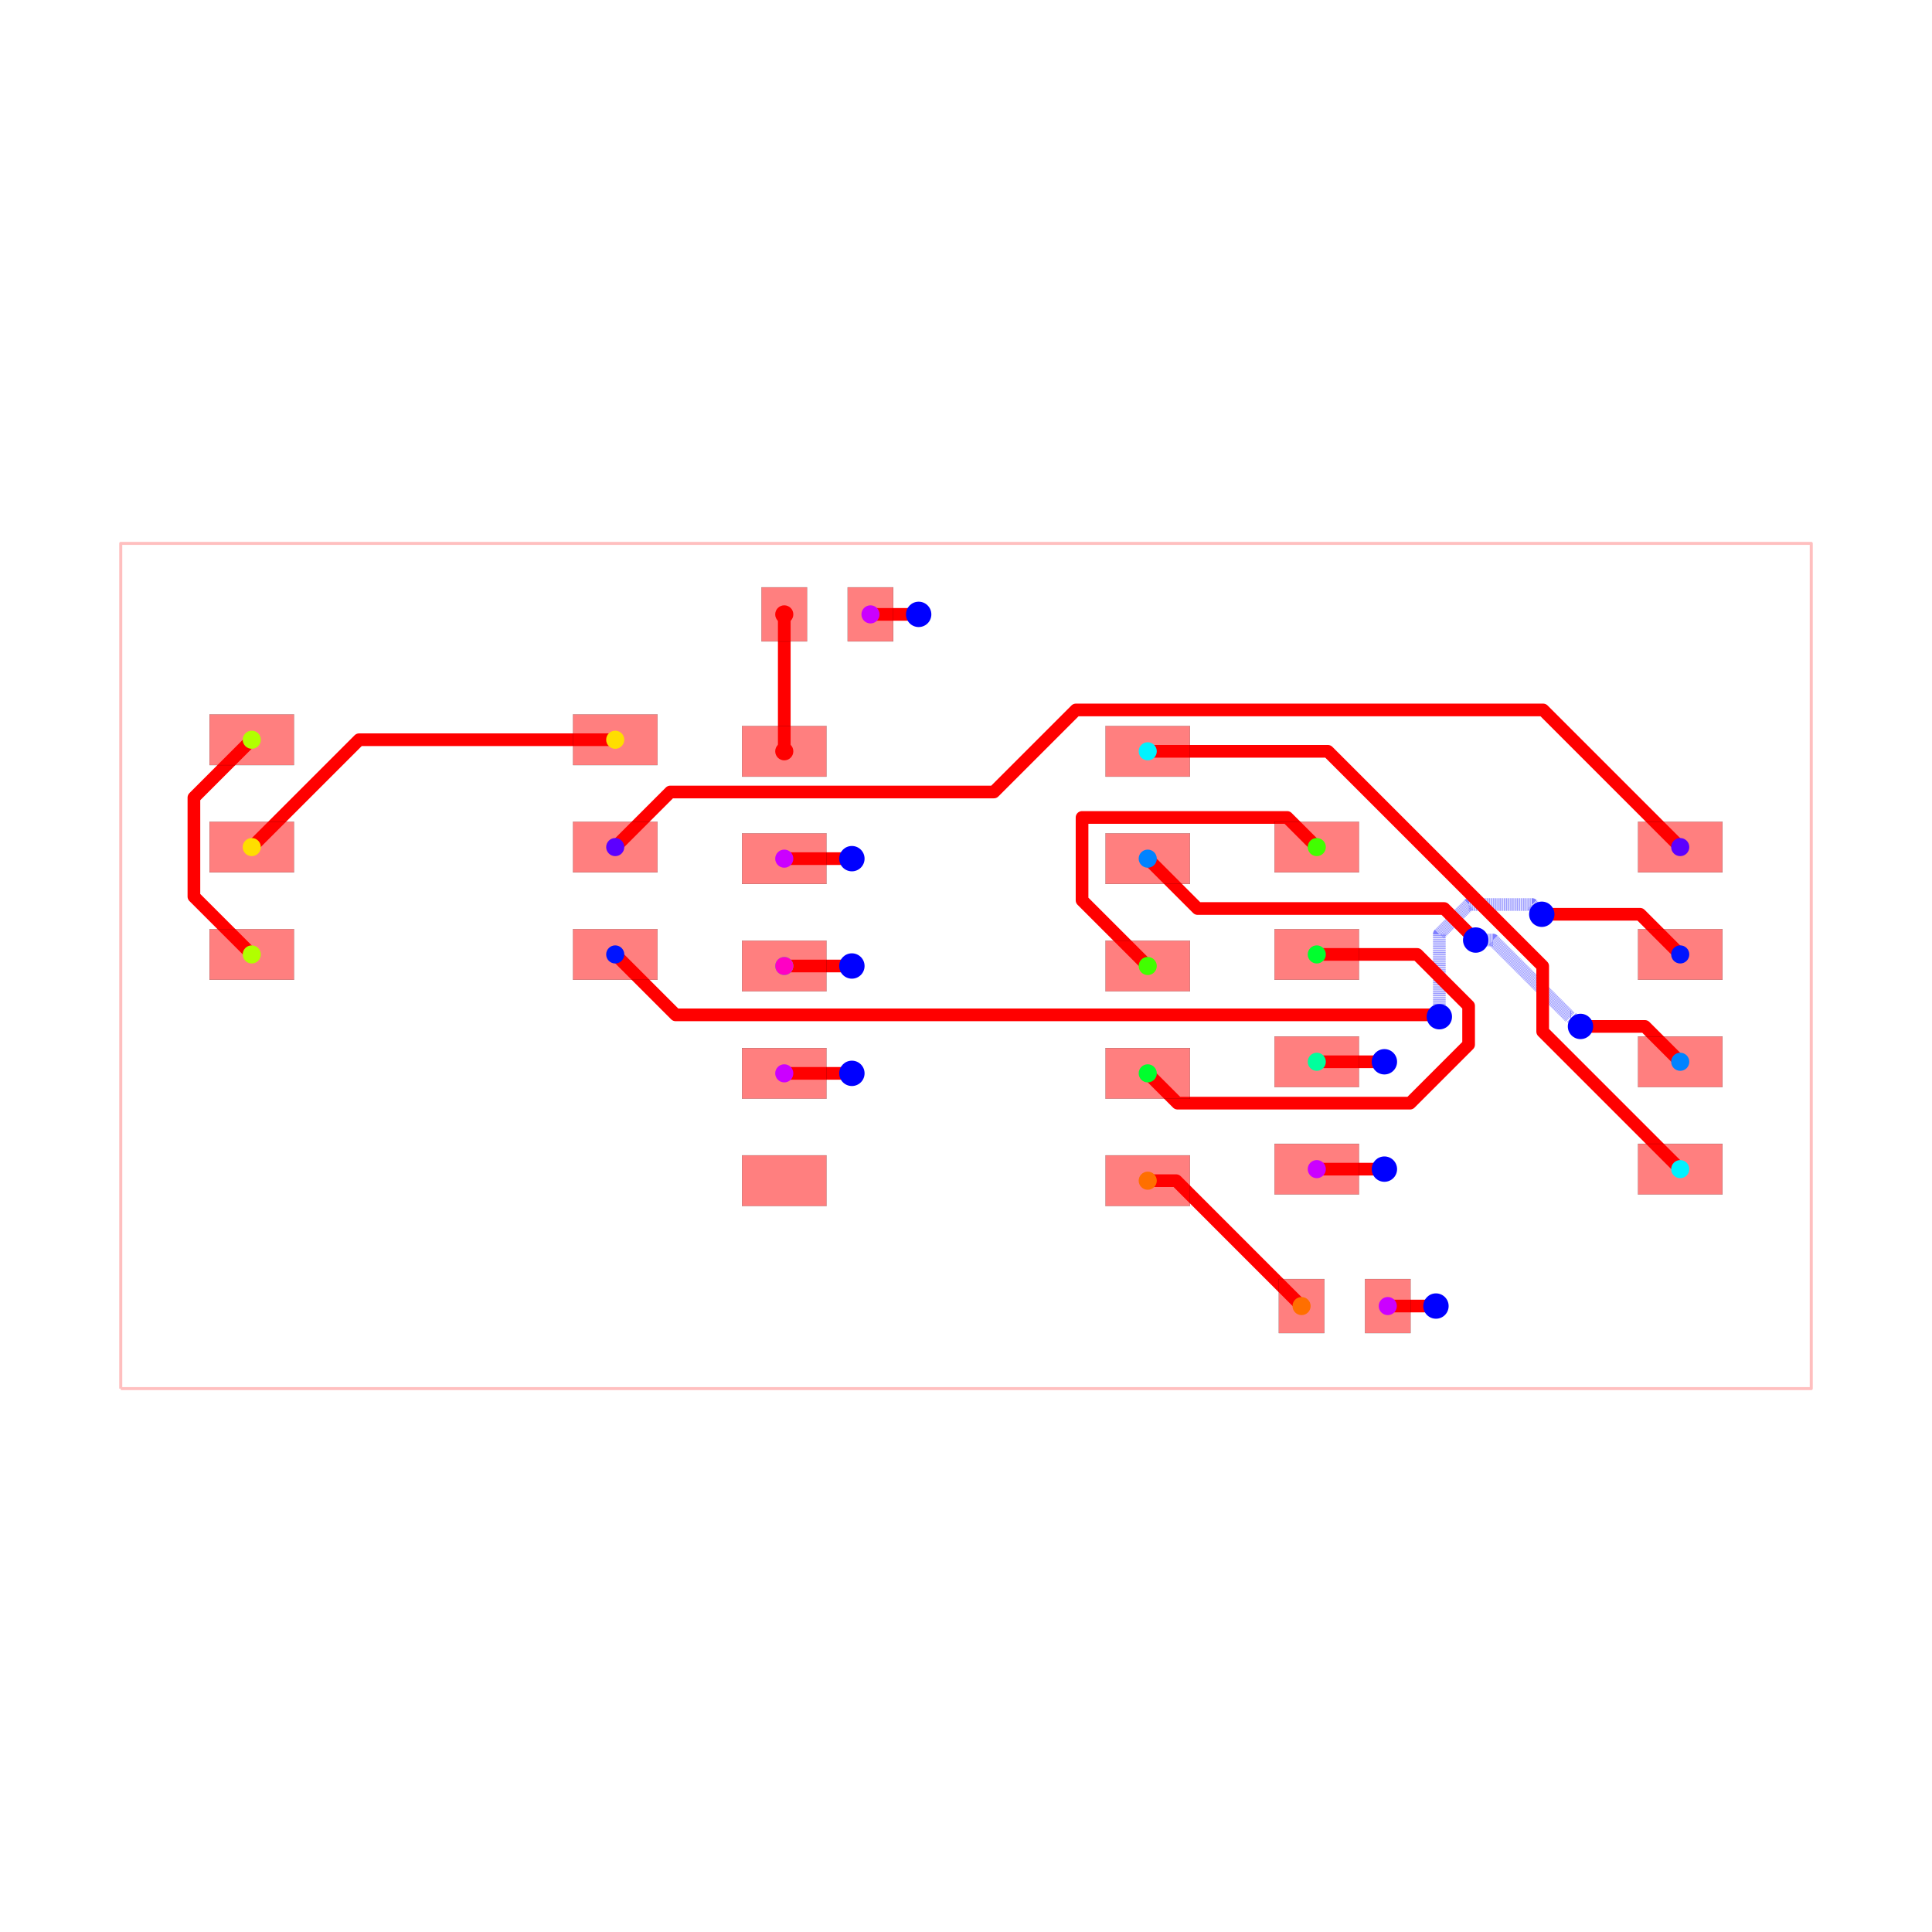
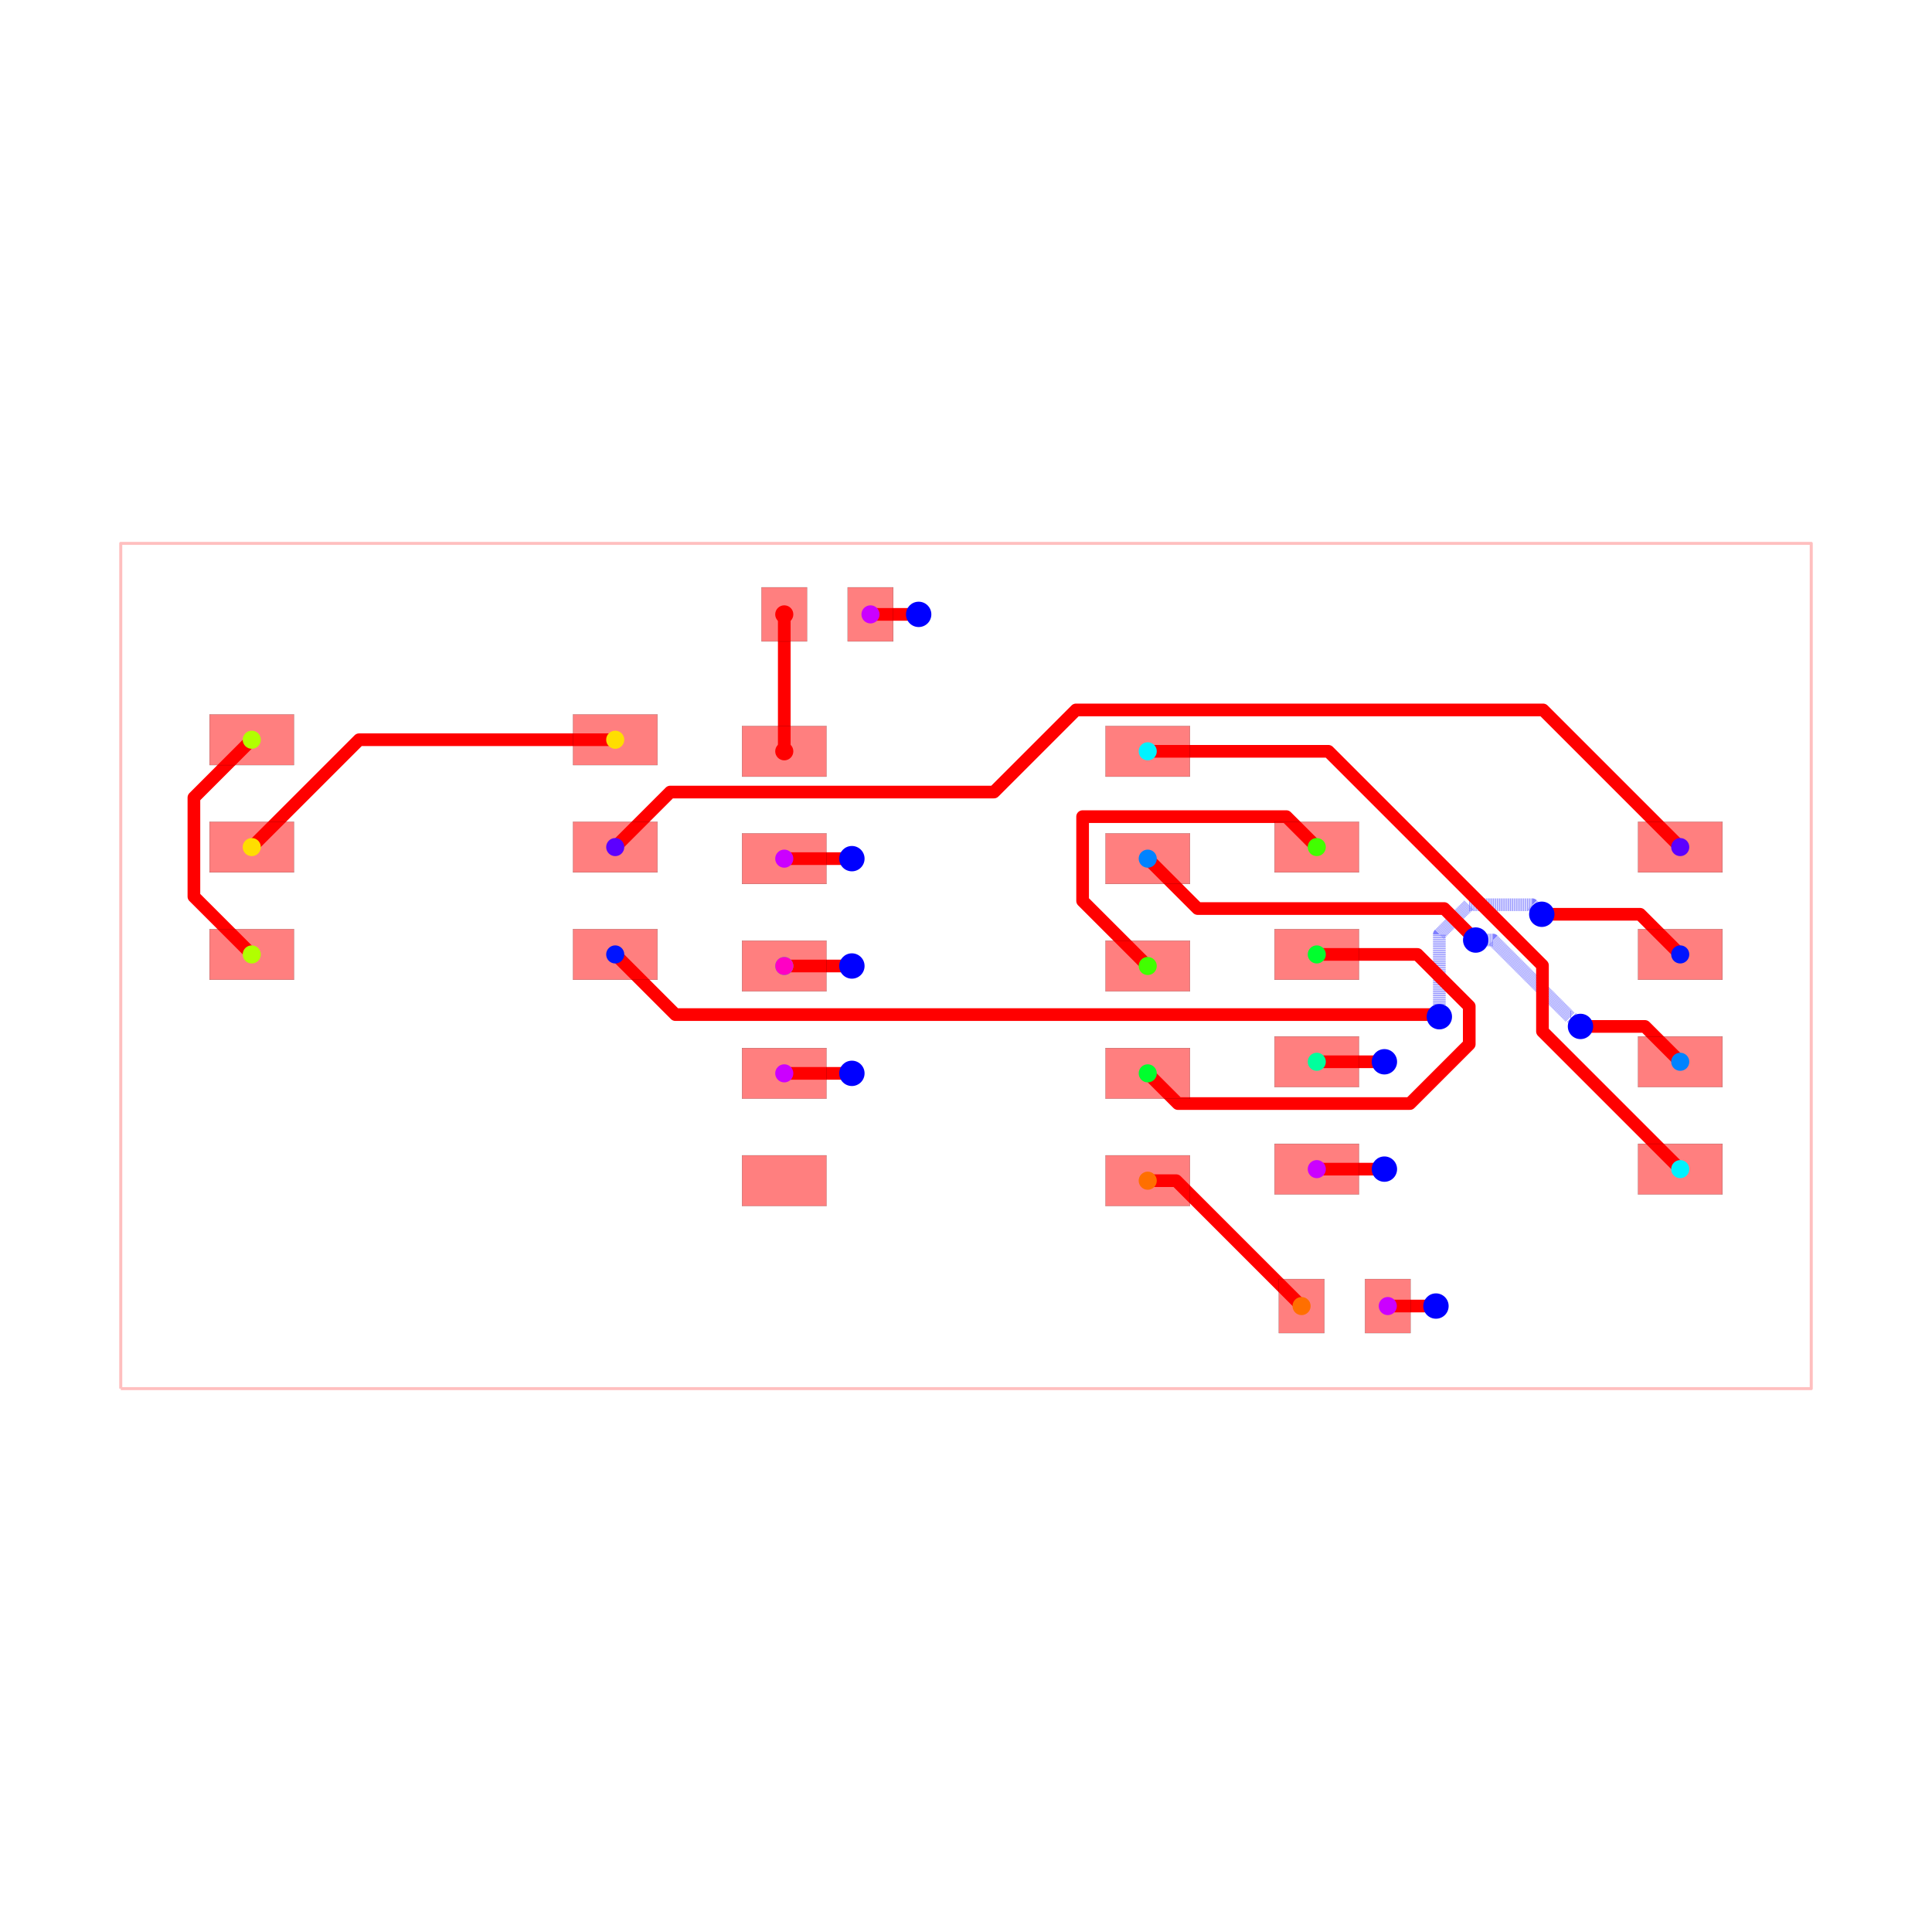
<svg xmlns="http://www.w3.org/2000/svg" width="640" height="640" viewBox="0 0 640 640">
  <rect width="100%" height="100%" fill="white" />
  <g>
    <polyline data-points="-10,-5 10,-5 10,5 -10,5 -10,-5" data-type="line" data-label="" points="40,460 600,460 600,180 40,180 40,460" fill="none" stroke="rgba(255,0,0,0.25)" stroke-linejoin="round" stroke-width="1px" />
  </g>
  <g>
-     <polyline data-points="4.99,-4.023107378368993 5.559892621631007,-4.023107378368993 5.56,-4.023" data-type="line" data-label="" points="459.72,432.647 475.677,432.647 475.68,432.644" fill="none" stroke="red" stroke-linejoin="round" stroke-width="4.2" />
-   </g>
-   <g>
-     <polyline data-points="-0.5600000000000005,4.16 -1.13,4.16" data-type="line" data-label="" points="304.32,203.52 288.36,203.52" fill="none" stroke="red" stroke-linejoin="round" stroke-width="4.2" />
-   </g>
-   <g>
-     <polyline data-points="4.15,-2.4031073783689925 4.949892621631008,-2.4031073783689925 4.95,-2.403" data-type="line" data-label="" points="436.2,387.287 458.597,387.287 458.6,387.284" fill="none" stroke="red" stroke-linejoin="round" stroke-width="4.2" />
+     <polyline data-points="4.99,-4.023107378368993 5.56,-4.023107378368993" data-type="line" data-label="" points="459.72,432.647 475.68,432.647" fill="none" stroke="red" stroke-linejoin="round" stroke-width="4.2" />
+   </g>
+   <g>
+     <polyline data-points="-0.5600000000000005,4.16 -1.1300000000000006,4.16" data-type="line" data-label="" points="304.32,203.52 288.36,203.52" fill="none" stroke="red" stroke-linejoin="round" stroke-width="4.2" />
+   </g>
+   <g>
+     <polyline data-points="4.15,-2.4031073783689925 4.95,-2.4031073783689925" data-type="line" data-label="" points="436.2,387.287 458.6,387.287" fill="none" stroke="red" stroke-linejoin="round" stroke-width="4.2" />
  </g>
  <g>
    <polyline data-points="-1.3499999999999999,1.27 -2.15,1.27" data-type="line" data-label="" points="282.2,284.44 259.8,284.44" fill="none" stroke="red" stroke-linejoin="round" stroke-width="4.2" />
  </g>
  <g>
    <polyline data-points="-1.3499999999999999,-1.27 -2.15,-1.27" data-type="line" data-label="" points="282.2,355.56 259.8,355.56" fill="none" stroke="red" stroke-linejoin="round" stroke-width="4.2" />
  </g>
  <g>
-     <polyline data-points="-4.15,1.4068926216310071 -3.4982876432184016,2.058604978412606 0.32975531166594685,2.058604978412606 1.3003307852897392,3.0291804520363983 6.827819547963601,3.0291804520363983 8.45,1.4068926216310078" data-type="line" data-label="" points="203.8,280.607 222.048,262.359 329.233,262.359 356.409,235.183 511.179,235.183 556.6,280.607" fill="none" stroke="red" stroke-linejoin="round" stroke-width="4.2" />
-   </g>
-   <g>
-     <polyline data-points="-4.15,0.13689262163100713 -3.435245448067242,-0.5778619303017511 5.553671626271458,-0.5778619303017511 5.577861930301751,-0.5778619303017511 5.6,-0.6" data-type="line" data-label="" points="203.8,316.167 223.813,336.18 475.503,336.18 476.18,336.18 476.8,336.8" fill="none" stroke="red" stroke-linejoin="round" stroke-width="4.2" />
-   </g>
-   <g>
-     <polyline data-points="5.6,-0.6 5.6,0.3775342365232386 5.949864899616112,0.727399136139351 6.696600863860649,0.727399136139351 6.697241659785408,0.7267583402145923 6.812,0.612" data-type="line" data-label="" points="476.8,336.8 476.8,309.429 486.596,299.633 507.505,299.633 507.523,299.651 510.736,302.864" fill="none" stroke="rgba(0,0,255,0.5)" stroke-linejoin="round" stroke-width="4.2" stroke-dasharray="0.2 0.2" />
-   </g>
-   <g>
-     <polyline data-points="6.812,0.612 7.975,0.612 8.45,0.1368926216310078" data-type="line" data-label="" points="510.736,302.864 543.3,302.864 556.6,316.167" fill="none" stroke="red" stroke-linejoin="round" stroke-width="4.2" />
-   </g>
-   <g>
-     <polyline data-points="2.15,1.27 2.7400463789574427,0.6799536210425572 5.655202765847459,0.6799536210425572 5.657046378957443,0.6799536210425572 6.008577376151797,0.3284226238482033 6.03,0.307" data-type="line" data-label="" points="380.2,284.44 396.721,300.961 478.346,300.961 478.397,300.961 488.24,310.804 488.84,311.404" fill="none" stroke="red" stroke-linejoin="round" stroke-width="4.2" />
-   </g>
-   <g>
-     <polyline data-points="6.03,0.307 6.234997201361561,0.307 7.149661127464897,-0.6076639261033361 7.162663926103336,-0.6076639261033361 7.27,-0.715" data-type="line" data-label="" points="488.84,311.404 494.58,311.404 520.191,337.015 520.555,337.015 523.56,340.02" fill="none" stroke="rgba(0,0,255,0.5)" stroke-linejoin="round" stroke-width="4.2" stroke-dasharray="0.2 0.2" />
-   </g>
-   <g>
-     <polyline data-points="7.27,-0.715 8.032,-0.715 8.45,-1.1331073783689922" data-type="line" data-label="" points="523.56,340.02 544.896,340.02 556.6,351.727" fill="none" stroke="red" stroke-linejoin="round" stroke-width="4.2" />
-   </g>
-   <g>
-     <polyline data-points="2.15,2.54 4.281204023748464,2.54 6.309682191080247,0.5115218326682172 6.822634615657105,-0.0014305919086403662 6.822634615657105,-0.7757419940260977 8.45,-2.4031073783689925" data-type="line" data-label="" points="380.2,248.88 439.874,248.88 496.671,305.677 511.034,320.04 511.034,341.721 556.6,387.287" fill="none" stroke="red" stroke-linejoin="round" stroke-width="4.2" />
-   </g>
-   <g>
-     <polyline data-points="4.15,-1.1331073783689922 4.949892621631008,-1.1331073783689922 4.95,-1.133" data-type="line" data-label="" points="436.2,351.727 458.597,351.727 458.6,351.724" fill="none" stroke="red" stroke-linejoin="round" stroke-width="4.2" />
+     <polyline data-points="-4.15,1.4068926216310071 -3.498916793712315,2.0579758279186926 0.3300151803958422,2.0579758279186926 1.301591730618286,3.0295523781411364 6.827340243489871,3.0295523781411364 8.45,1.4068926216310078" data-type="line" data-label="" points="203.8,280.607 222.03,262.377 329.24,262.377 356.445,235.173 511.166,235.173 556.6,280.607" fill="none" stroke="red" stroke-linejoin="round" stroke-width="4.2" />
+   </g>
+   <g>
+     <polyline data-points="-4.15,0.13689262163100713 -3.4382555304192164,-0.574851847949777 5.554909486459898,-0.574851847949777 5.574851847949777,-0.574851847949777 5.6,-0.6" data-type="line" data-label="" points="203.8,316.167 223.729,336.096 475.537,336.096 476.096,336.096 476.8,336.8" fill="none" stroke="red" stroke-linejoin="round" stroke-width="4.2" />
+   </g>
+   <g>
+     <polyline data-points="5.6,-0.6 5.6,0.3742892661391004 5.950640147907535,0.7249294140466358 6.699070585953365,0.7249294140466358 6.699712642059504,0.7242873579404968 6.812,0.612" data-type="line" data-label="" points="476.8,336.8 476.8,309.52 486.618,299.702 507.574,299.702 507.592,299.72 510.736,302.864" fill="none" stroke="rgba(0,0,255,0.5)" stroke-linejoin="round" stroke-width="4.2" stroke-dasharray="0.2 0.2" />
+   </g>
+   <g>
+     <polyline data-points="6.812,0.612 7.974892621631007,0.612 8.45,0.1368926216310078" data-type="line" data-label="" points="510.736,302.864 543.297,302.864 556.6,316.167" fill="none" stroke="red" stroke-linejoin="round" stroke-width="4.2" />
+   </g>
+   <g>
+     <polyline data-points="2.15,1.27 2.7401910931111186,0.6798089068888812 5.655082126514175,0.6798089068888812 5.65719109311112,0.6798089068888812 6.00856925730761,0.3284307426923902 6.03,0.307" data-type="line" data-label="" points="380.2,284.44 396.725,300.965 478.342,300.965 478.401,300.965 488.24,310.804 488.84,311.404" fill="none" stroke="red" stroke-linejoin="round" stroke-width="4.2" />
+   </g>
+   <g>
+     <polyline data-points="6.03,0.307 6.234779649509701,0.307 7.1495965917365885,-0.6078169422268882 7.162816942226888,-0.6078169422268882 7.27,-0.715" data-type="line" data-label="" points="488.84,311.404 494.574,311.404 520.189,337.019 520.559,337.019 523.56,340.02" fill="none" stroke="rgba(0,0,255,0.5)" stroke-linejoin="round" stroke-width="4.2" stroke-dasharray="0.2 0.2" />
+   </g>
+   <g>
+     <polyline data-points="7.27,-0.715 8.031892621631007,-0.715 8.45,-1.1331073783689922" data-type="line" data-label="" points="523.56,340.02 544.893,340.02 556.6,351.727" fill="none" stroke="red" stroke-linejoin="round" stroke-width="4.2" />
+   </g>
+   <g>
+     <polyline data-points="2.15,2.54 4.287103032603879,2.54 6.311409811876009,0.515693220727869 6.8201911213347755,0.006911911269102955 6.8201911213347755,-0.773298499703769 8.45,-2.4031073783689925" data-type="line" data-label="" points="380.2,248.88 440.039,248.88 496.719,305.561 510.965,319.806 510.965,341.652 556.6,387.287" fill="none" stroke="red" stroke-linejoin="round" stroke-width="4.2" />
+   </g>
+   <g>
+     <polyline data-points="4.15,-1.1331073783689922 4.95,-1.1331073783689922" data-type="line" data-label="" points="436.2,351.727 458.6,351.727" fill="none" stroke="red" stroke-linejoin="round" stroke-width="4.2" />
  </g>
  <g>
    <polyline data-points="-1.3499999999999999,0 -2.15,0" data-type="line" data-label="" points="282.2,320 259.8,320" fill="none" stroke="red" stroke-linejoin="round" stroke-width="4.2" />
  </g>
  <g>
-     <polyline data-points="2.15,-1.27 2.5025813905454783,-1.6225813905454785 5.253859709831373,-1.6225813905454785 5.9462573182184055,-0.9301837821584455 5.9462573182184055,-0.47182460332960985 5.337540093257788,0.1368926216310078 4.15,0.1368926216310078" data-type="line" data-label="" points="380.2,355.56 390.072,365.432 467.108,365.432 486.495,346.045 486.495,333.211 469.451,316.167 436.2,316.167" fill="none" stroke="red" stroke-linejoin="round" stroke-width="4.2" />
-   </g>
-   <g>
-     <polyline data-points="4.15,1.4068926216310078 3.799400200991756,1.7574924206392522 1.3730032021371847,1.7574924206392522 1.3730032021371847,0.7769967978628152 2.15,0" data-type="line" data-label="" points="436.2,280.607 426.383,270.79 358.444,270.79 358.444,298.244 380.2,320" fill="none" stroke="red" stroke-linejoin="round" stroke-width="4.2" />
-   </g>
-   <g>
-     <polyline data-points="-8.450000000000001,2.676892621631007 -9.13449218910794,1.9924004325230684 -9.13449218910794,0.8213848107389466 -8.450000000000001,0.13689262163100713" data-type="line" data-label="" points="83.4,245.047 64.234,264.213 64.234,297.001 83.4,316.167" fill="none" stroke="red" stroke-linejoin="round" stroke-width="4.2" />
-   </g>
-   <g>
-     <polyline data-points="-4.15,2.676892621631007 -7.180107378368993,2.676892621631007 -8.450000000000001,1.4068926216310071" data-type="line" data-label="" points="203.8,245.047 118.957,245.047 83.4,280.607" fill="none" stroke="red" stroke-linejoin="round" stroke-width="4.2" />
-   </g>
-   <g>
-     <polyline data-points="2.15,-2.54 2.4870000000000005,-2.54 3.9700000000000006,-4.023107378368993" data-type="line" data-label="" points="380.2,391.12 389.636,391.12 431.16,432.647" fill="none" stroke="red" stroke-linejoin="round" stroke-width="4.2" />
+     <polyline data-points="2.15,-1.27 2.5072735579315943,-1.6272735579315944 5.251915941217387,-1.6272735579315944 5.95377613040978,-0.9254133687392012 5.95377613040978,-0.47666706119618063 5.340216447582592,0.1368926216310078 4.15,0.1368926216310078" data-type="line" data-label="" points="380.2,355.56 390.204,365.564 467.054,365.564 486.706,345.912 486.706,333.347 469.526,316.167 436.2,316.167" fill="none" stroke="red" stroke-linejoin="round" stroke-width="4.2" />
+   </g>
+   <g>
+     <polyline data-points="4.15,1.4068926216310078 3.7896498687332087,1.7672427528977996 1.379673267906629,1.7672427528977996 1.379673267906629,0.7703267320933709 2.15,0" data-type="line" data-label="" points="436.2,280.607 426.11,270.517 358.631,270.517 358.631,298.431 380.2,320" fill="none" stroke="red" stroke-linejoin="round" stroke-width="4.2" />
+   </g>
+   <g>
+     <polyline data-points="-8.450000000000001,2.676892621631007 -9.134498604293745,1.9923940173372636 -9.134498604293745,0.8213912259247507 -8.450000000000001,0.13689262163100713" data-type="line" data-label="" points="83.4,245.047 64.234,264.213 64.234,297.001 83.4,316.167" fill="none" stroke="red" stroke-linejoin="round" stroke-width="4.2" />
+   </g>
+   <g>
+     <polyline data-points="-4.15,2.676892621631007 -7.1800000000000015,2.676892621631007 -8.450000000000001,1.4068926216310071" data-type="line" data-label="" points="203.8,245.047 118.96,245.047 83.4,280.607" fill="none" stroke="red" stroke-linejoin="round" stroke-width="4.2" />
+   </g>
+   <g>
+     <polyline data-points="2.15,-2.54 2.486892621631008,-2.54 3.9700000000000006,-4.023107378368993" data-type="line" data-label="" points="380.2,391.12 389.633,391.12 431.16,432.647" fill="none" stroke="red" stroke-linejoin="round" stroke-width="4.2" />
  </g>
  <g>
    <polyline data-points="-2.1500000000000004,4.16 -2.1500000000000004,2.5400000000000005" data-type="line" data-label="" points="259.8,203.52 259.8,248.88" fill="none" stroke="red" stroke-linejoin="round" stroke-width="4.2" />
  </g>
  <g>
    <rect data-type="rect" data-label="top source_trace_3" data-x="-2.15" data-y="2.54" x="245.8" y="240.48" width="28" height="16.8" fill="rgba(255,0,0,0.5)" stroke="black" stroke-width="0.036" />
  </g>
  <g>
    <rect data-type="rect" data-label="top source_net_0" data-x="-2.15" data-y="1.27" x="245.8" y="276.04" width="28" height="16.8" fill="rgba(255,0,0,0.5)" stroke="black" stroke-width="0.036" />
  </g>
  <g>
    <rect data-type="rect" data-label="top source_trace_11, source_net_1" data-x="-2.15" data-y="0" x="245.8" y="311.6" width="28" height="16.8" fill="rgba(255,0,0,0.5)" stroke="black" stroke-width="0.036" />
  </g>
  <g>
    <rect data-type="rect" data-label="top source_net_0" data-x="-2.15" data-y="-1.27" x="245.8" y="347.16" width="28" height="16.8" fill="rgba(255,0,0,0.5)" stroke="black" stroke-width="0.036" />
  </g>
  <g>
    <rect data-type="rect" data-label="top" data-x="-2.15" data-y="-2.54" x="245.8" y="382.72" width="28" height="16.8" fill="rgba(255,0,0,0.5)" stroke="black" stroke-width="0.036" />
  </g>
  <g>
    <rect data-type="rect" data-label="top source_trace_5" data-x="2.15" data-y="-2.54" x="366.2" y="382.72" width="28" height="16.8" fill="rgba(255,0,0,0.5)" stroke="black" stroke-width="0.036" />
  </g>
  <g>
    <rect data-type="rect" data-label="top source_trace_10" data-x="2.15" data-y="-1.27" x="366.2" y="347.16" width="28" height="16.8" fill="rgba(255,0,0,0.5)" stroke="black" stroke-width="0.036" />
  </g>
  <g>
    <rect data-type="rect" data-label="top source_trace_9" data-x="2.15" data-y="0" x="366.2" y="311.6" width="28" height="16.8" fill="rgba(255,0,0,0.5)" stroke="black" stroke-width="0.036" />
  </g>
  <g>
    <rect data-type="rect" data-label="top source_trace_14" data-x="2.15" data-y="1.27" x="366.2" y="276.04" width="28" height="16.8" fill="rgba(255,0,0,0.5)" stroke="black" stroke-width="0.036" />
  </g>
  <g>
    <rect data-type="rect" data-label="top source_trace_13" data-x="2.15" data-y="2.54" x="366.2" y="240.48" width="28" height="16.8" fill="rgba(255,0,0,0.5)" stroke="black" stroke-width="0.036" />
  </g>
  <g>
    <rect data-type="rect" data-label="top source_trace_3" data-x="-2.1500000000000004" data-y="4.16" x="252.24" y="194.56" width="15.12" height="17.92" fill="rgba(255,0,0,0.5)" stroke="black" stroke-width="0.036" />
  </g>
  <g>
    <rect data-type="rect" data-label="top source_net_0" data-x="-1.1300000000000006" data-y="4.16" x="280.8" y="194.56" width="15.12" height="17.92" fill="rgba(255,0,0,0.5)" stroke="black" stroke-width="0.036" />
  </g>
  <g>
    <rect data-type="rect" data-label="top source_trace_5" data-x="3.9700000000000006" data-y="-4.023107378368993" x="423.6" y="423.687" width="15.12" height="17.92" fill="rgba(255,0,0,0.5)" stroke="black" stroke-width="0.036" />
  </g>
  <g>
    <rect data-type="rect" data-label="top source_net_0" data-x="4.99" data-y="-4.023107378368993" x="452.16" y="423.687" width="15.12" height="17.92" fill="rgba(255,0,0,0.5)" stroke="black" stroke-width="0.036" />
  </g>
  <g>
    <rect data-type="rect" data-label="top source_trace_8" data-x="-8.450000000000001" data-y="2.676892621631007" x="69.4" y="236.647" width="28" height="16.8" fill="rgba(255,0,0,0.5)" stroke="black" stroke-width="0.036" />
  </g>
  <g>
    <rect data-type="rect" data-label="top source_trace_7" data-x="-8.450000000000001" data-y="1.4068926216310071" x="69.4" y="272.207" width="28" height="16.8" fill="rgba(255,0,0,0.5)" stroke="black" stroke-width="0.036" />
  </g>
  <g>
    <rect data-type="rect" data-label="top source_trace_8" data-x="-8.450000000000001" data-y="0.13689262163100713" x="69.4" y="307.767" width="28" height="16.8" fill="rgba(255,0,0,0.5)" stroke="black" stroke-width="0.036" />
  </g>
  <g>
    <rect data-type="rect" data-label="top source_trace_15" data-x="-4.15" data-y="0.13689262163100713" x="189.8" y="307.767" width="28" height="16.8" fill="rgba(255,0,0,0.5)" stroke="black" stroke-width="0.036" />
  </g>
  <g>
    <rect data-type="rect" data-label="top source_trace_16" data-x="-4.15" data-y="1.4068926216310071" x="189.8" y="272.207" width="28" height="16.8" fill="rgba(255,0,0,0.5)" stroke="black" stroke-width="0.036" />
  </g>
  <g>
    <rect data-type="rect" data-label="top source_trace_7" data-x="-4.15" data-y="2.676892621631007" x="189.8" y="236.647" width="28" height="16.8" fill="rgba(255,0,0,0.5)" stroke="black" stroke-width="0.036" />
  </g>
  <g>
    <rect data-type="rect" data-label="top source_trace_9" data-x="4.15" data-y="1.4068926216310078" x="422.2" y="272.207" width="28" height="16.8" fill="rgba(255,0,0,0.5)" stroke="black" stroke-width="0.036" />
  </g>
  <g>
    <rect data-type="rect" data-label="top source_trace_10" data-x="4.15" data-y="0.1368926216310078" x="422.2" y="307.767" width="28" height="16.8" fill="rgba(255,0,0,0.5)" stroke="black" stroke-width="0.036" />
  </g>
  <g>
    <rect data-type="rect" data-label="top source_trace_11, source_net_1" data-x="4.15" data-y="-1.1331073783689922" x="422.2" y="343.327" width="28" height="16.8" fill="rgba(255,0,0,0.5)" stroke="black" stroke-width="0.036" />
  </g>
  <g>
    <rect data-type="rect" data-label="top source_net_0" data-x="4.15" data-y="-2.4031073783689925" x="422.2" y="378.887" width="28" height="16.8" fill="rgba(255,0,0,0.5)" stroke="black" stroke-width="0.036" />
  </g>
  <g>
    <rect data-type="rect" data-label="top source_trace_13" data-x="8.45" data-y="-2.4031073783689925" x="542.6" y="378.887" width="28" height="16.8" fill="rgba(255,0,0,0.5)" stroke="black" stroke-width="0.036" />
  </g>
  <g>
    <rect data-type="rect" data-label="top source_trace_14" data-x="8.45" data-y="-1.1331073783689922" x="542.6" y="343.327" width="28" height="16.8" fill="rgba(255,0,0,0.5)" stroke="black" stroke-width="0.036" />
  </g>
  <g>
    <rect data-type="rect" data-label="top source_trace_15" data-x="8.45" data-y="0.1368926216310078" x="542.6" y="307.767" width="28" height="16.8" fill="rgba(255,0,0,0.5)" stroke="black" stroke-width="0.036" />
  </g>
  <g>
    <rect data-type="rect" data-label="top source_trace_16" data-x="8.45" data-y="1.4068926216310078" x="542.6" y="272.207" width="28" height="16.8" fill="rgba(255,0,0,0.5)" stroke="black" stroke-width="0.036" />
  </g>
  <circle data-type="circle" data-label="" data-x="5.56" data-y="-4.023107378368993" cx="475.68" cy="432.647" r="4.2" fill="blue" stroke="none" stroke-width="0.036" />
  <circle data-type="circle" data-label="" data-x="-0.5600000000000005" data-y="4.16" cx="304.32" cy="203.52" r="4.2" fill="blue" stroke="none" stroke-width="0.036" />
  <circle data-type="circle" data-label="" data-x="4.95" data-y="-2.4031073783689925" cx="458.6" cy="387.287" r="4.2" fill="blue" stroke="none" stroke-width="0.036" />
  <circle data-type="circle" data-label="" data-x="-1.3499999999999999" data-y="1.27" cx="282.2" cy="284.44" r="4.2" fill="blue" stroke="none" stroke-width="0.036" />
  <circle data-type="circle" data-label="" data-x="-1.3499999999999999" data-y="-1.27" cx="282.2" cy="355.56" r="4.2" fill="blue" stroke="none" stroke-width="0.036" />
  <circle data-type="circle" data-label="" data-x="5.6" data-y="-0.6" cx="476.8" cy="336.8" r="4.2" fill="blue" stroke="none" stroke-width="0.036" />
  <circle data-type="circle" data-label="" data-x="6.812" data-y="0.612" cx="510.736" cy="302.864" r="4.2" fill="blue" stroke="none" stroke-width="0.036" />
  <circle data-type="circle" data-label="" data-x="6.03" data-y="0.307" cx="488.84" cy="311.404" r="4.2" fill="blue" stroke="none" stroke-width="0.036" />
  <circle data-type="circle" data-label="" data-x="7.27" data-y="-0.715" cx="523.56" cy="340.02" r="4.2" fill="blue" stroke="none" stroke-width="0.036" />
  <circle data-type="circle" data-label="" data-x="4.95" data-y="-1.1331073783689922" cx="458.6" cy="351.727" r="4.2" fill="blue" stroke="none" stroke-width="0.036" />
  <circle data-type="circle" data-label="" data-x="-1.3499999999999999" data-y="0" cx="282.2" cy="320" r="4.2" fill="blue" stroke="none" stroke-width="0.036" />
  <g>
    <circle data-type="point" data-label="source_trace_3 source_trace_3 top" data-x="-2.1500000000000004" data-y="4.16" cx="259.8" cy="203.52" r="3" fill="hsl(0, 100%, 50%)" />
  </g>
  <g>
    <circle data-type="point" data-label="source_trace_3 source_trace_3 top" data-x="-2.15" data-y="2.54" cx="259.8" cy="248.88" r="3" fill="hsl(0, 100%, 50%)" />
  </g>
  <g>
    <circle data-type="point" data-label="source_trace_5 source_trace_5 top" data-x="3.9700000000000006" data-y="-4.023107378368993" cx="431.16" cy="432.647" r="3" fill="hsl(26.154, 100%, 50%)" />
  </g>
  <g>
    <circle data-type="point" data-label="source_trace_5 source_trace_5 top" data-x="2.15" data-y="-2.54" cx="380.2" cy="391.12" r="3" fill="hsl(26.154, 100%, 50%)" />
  </g>
  <g>
    <circle data-type="point" data-label="source_trace_7 source_trace_7 top" data-x="-8.450000000000001" data-y="1.4068926216310071" cx="83.4" cy="280.607" r="3" fill="hsl(52.308, 100%, 50%)" />
  </g>
  <g>
    <circle data-type="point" data-label="source_trace_7 source_trace_7 top" data-x="-4.15" data-y="2.676892621631007" cx="203.8" cy="245.047" r="3" fill="hsl(52.308, 100%, 50%)" />
  </g>
  <g>
    <circle data-type="point" data-label="source_trace_8 source_trace_8 top" data-x="-8.450000000000001" data-y="0.13689262163100713" cx="83.4" cy="316.167" r="3" fill="hsl(78.462, 100%, 50%)" />
  </g>
  <g>
    <circle data-type="point" data-label="source_trace_8 source_trace_8 top" data-x="-8.450000000000001" data-y="2.676892621631007" cx="83.4" cy="245.047" r="3" fill="hsl(78.462, 100%, 50%)" />
  </g>
  <g>
    <circle data-type="point" data-label="source_trace_9 source_trace_9 top" data-x="4.15" data-y="1.4068926216310078" cx="436.2" cy="280.607" r="3" fill="hsl(104.615, 100%, 50%)" />
  </g>
  <g>
    <circle data-type="point" data-label="source_trace_9 source_trace_9 top" data-x="2.15" data-y="0" cx="380.2" cy="320" r="3" fill="hsl(104.615, 100%, 50%)" />
  </g>
  <g>
    <circle data-type="point" data-label="source_trace_10 source_trace_10 top" data-x="4.15" data-y="0.1368926216310078" cx="436.2" cy="316.167" r="3" fill="hsl(130.769, 100%, 50%)" />
  </g>
  <g>
    <circle data-type="point" data-label="source_trace_10 source_trace_10 top" data-x="2.15" data-y="-1.27" cx="380.2" cy="355.56" r="3" fill="hsl(130.769, 100%, 50%)" />
  </g>
  <g>
    <circle data-type="point" data-label="source_trace_11 source_trace_11 top" data-x="4.15" data-y="-1.1331073783689922" cx="436.2" cy="351.727" r="3" fill="hsl(156.923, 100%, 50%)" />
  </g>
  <g>
    <circle data-type="point" data-label="source_trace_11 source_trace_11 top" data-x="-2.15" data-y="0" cx="259.8" cy="320" r="3" fill="hsl(156.923, 100%, 50%)" />
  </g>
  <g>
    <circle data-type="point" data-label="source_trace_13 source_trace_13 top" data-x="8.45" data-y="-2.4031073783689925" cx="556.6" cy="387.287" r="3" fill="hsl(183.077, 100%, 50%)" />
  </g>
  <g>
    <circle data-type="point" data-label="source_trace_13 source_trace_13 top" data-x="2.15" data-y="2.54" cx="380.2" cy="248.88" r="3" fill="hsl(183.077, 100%, 50%)" />
  </g>
  <g>
    <circle data-type="point" data-label="source_trace_14 source_trace_14 top" data-x="8.45" data-y="-1.1331073783689922" cx="556.6" cy="351.727" r="3" fill="hsl(209.231, 100%, 50%)" />
  </g>
  <g>
    <circle data-type="point" data-label="source_trace_14 source_trace_14 top" data-x="2.15" data-y="1.27" cx="380.2" cy="284.44" r="3" fill="hsl(209.231, 100%, 50%)" />
  </g>
  <g>
    <circle data-type="point" data-label="source_trace_15 source_trace_15 top" data-x="8.45" data-y="0.1368926216310078" cx="556.6" cy="316.167" r="3" fill="hsl(235.385, 100%, 50%)" />
  </g>
  <g>
    <circle data-type="point" data-label="source_trace_15 source_trace_15 top" data-x="-4.15" data-y="0.13689262163100713" cx="203.8" cy="316.167" r="3" fill="hsl(235.385, 100%, 50%)" />
  </g>
  <g>
    <circle data-type="point" data-label="source_trace_16 source_trace_16 top" data-x="8.45" data-y="1.4068926216310078" cx="556.6" cy="280.607" r="3" fill="hsl(261.538, 100%, 50%)" />
  </g>
  <g>
    <circle data-type="point" data-label="source_trace_16 source_trace_16 top" data-x="-4.15" data-y="1.4068926216310071" cx="203.8" cy="280.607" r="3" fill="hsl(261.538, 100%, 50%)" />
  </g>
  <g>
    <circle data-type="point" data-label="source_net_0 source_net_0 top" data-x="-2.15" data-y="1.27" cx="259.8" cy="284.44" r="3" fill="hsl(287.692, 100%, 50%)" />
  </g>
  <g>
    <circle data-type="point" data-label="source_net_0 source_net_0 top" data-x="-2.15" data-y="-1.27" cx="259.8" cy="355.56" r="3" fill="hsl(287.692, 100%, 50%)" />
  </g>
  <g>
    <circle data-type="point" data-label="source_net_0 source_net_0 top" data-x="-1.1300000000000006" data-y="4.16" cx="288.36" cy="203.52" r="3" fill="hsl(287.692, 100%, 50%)" />
  </g>
  <g>
    <circle data-type="point" data-label="source_net_0 source_net_0 top" data-x="4.99" data-y="-4.023107378368993" cx="459.72" cy="432.647" r="3" fill="hsl(287.692, 100%, 50%)" />
  </g>
  <g>
    <circle data-type="point" data-label="source_net_0 source_net_0 top" data-x="4.15" data-y="-2.4031073783689925" cx="436.2" cy="387.287" r="3" fill="hsl(287.692, 100%, 50%)" />
  </g>
  <g>
    <circle data-type="point" data-label="source_net_1 source_net_1 top" data-x="-2.15" data-y="0" cx="259.8" cy="320" r="3" fill="hsl(313.846, 100%, 50%)" />
  </g>
  <g id="crosshair" style="display: none">
    <line id="crosshair-h" y1="0" y2="640" stroke="#666" stroke-width="0.5" />
    <line id="crosshair-v" x1="0" x2="640" stroke="#666" stroke-width="0.5" />
    <text id="coordinates" font-family="monospace" font-size="12" fill="#666" />
  </g>
</svg>
